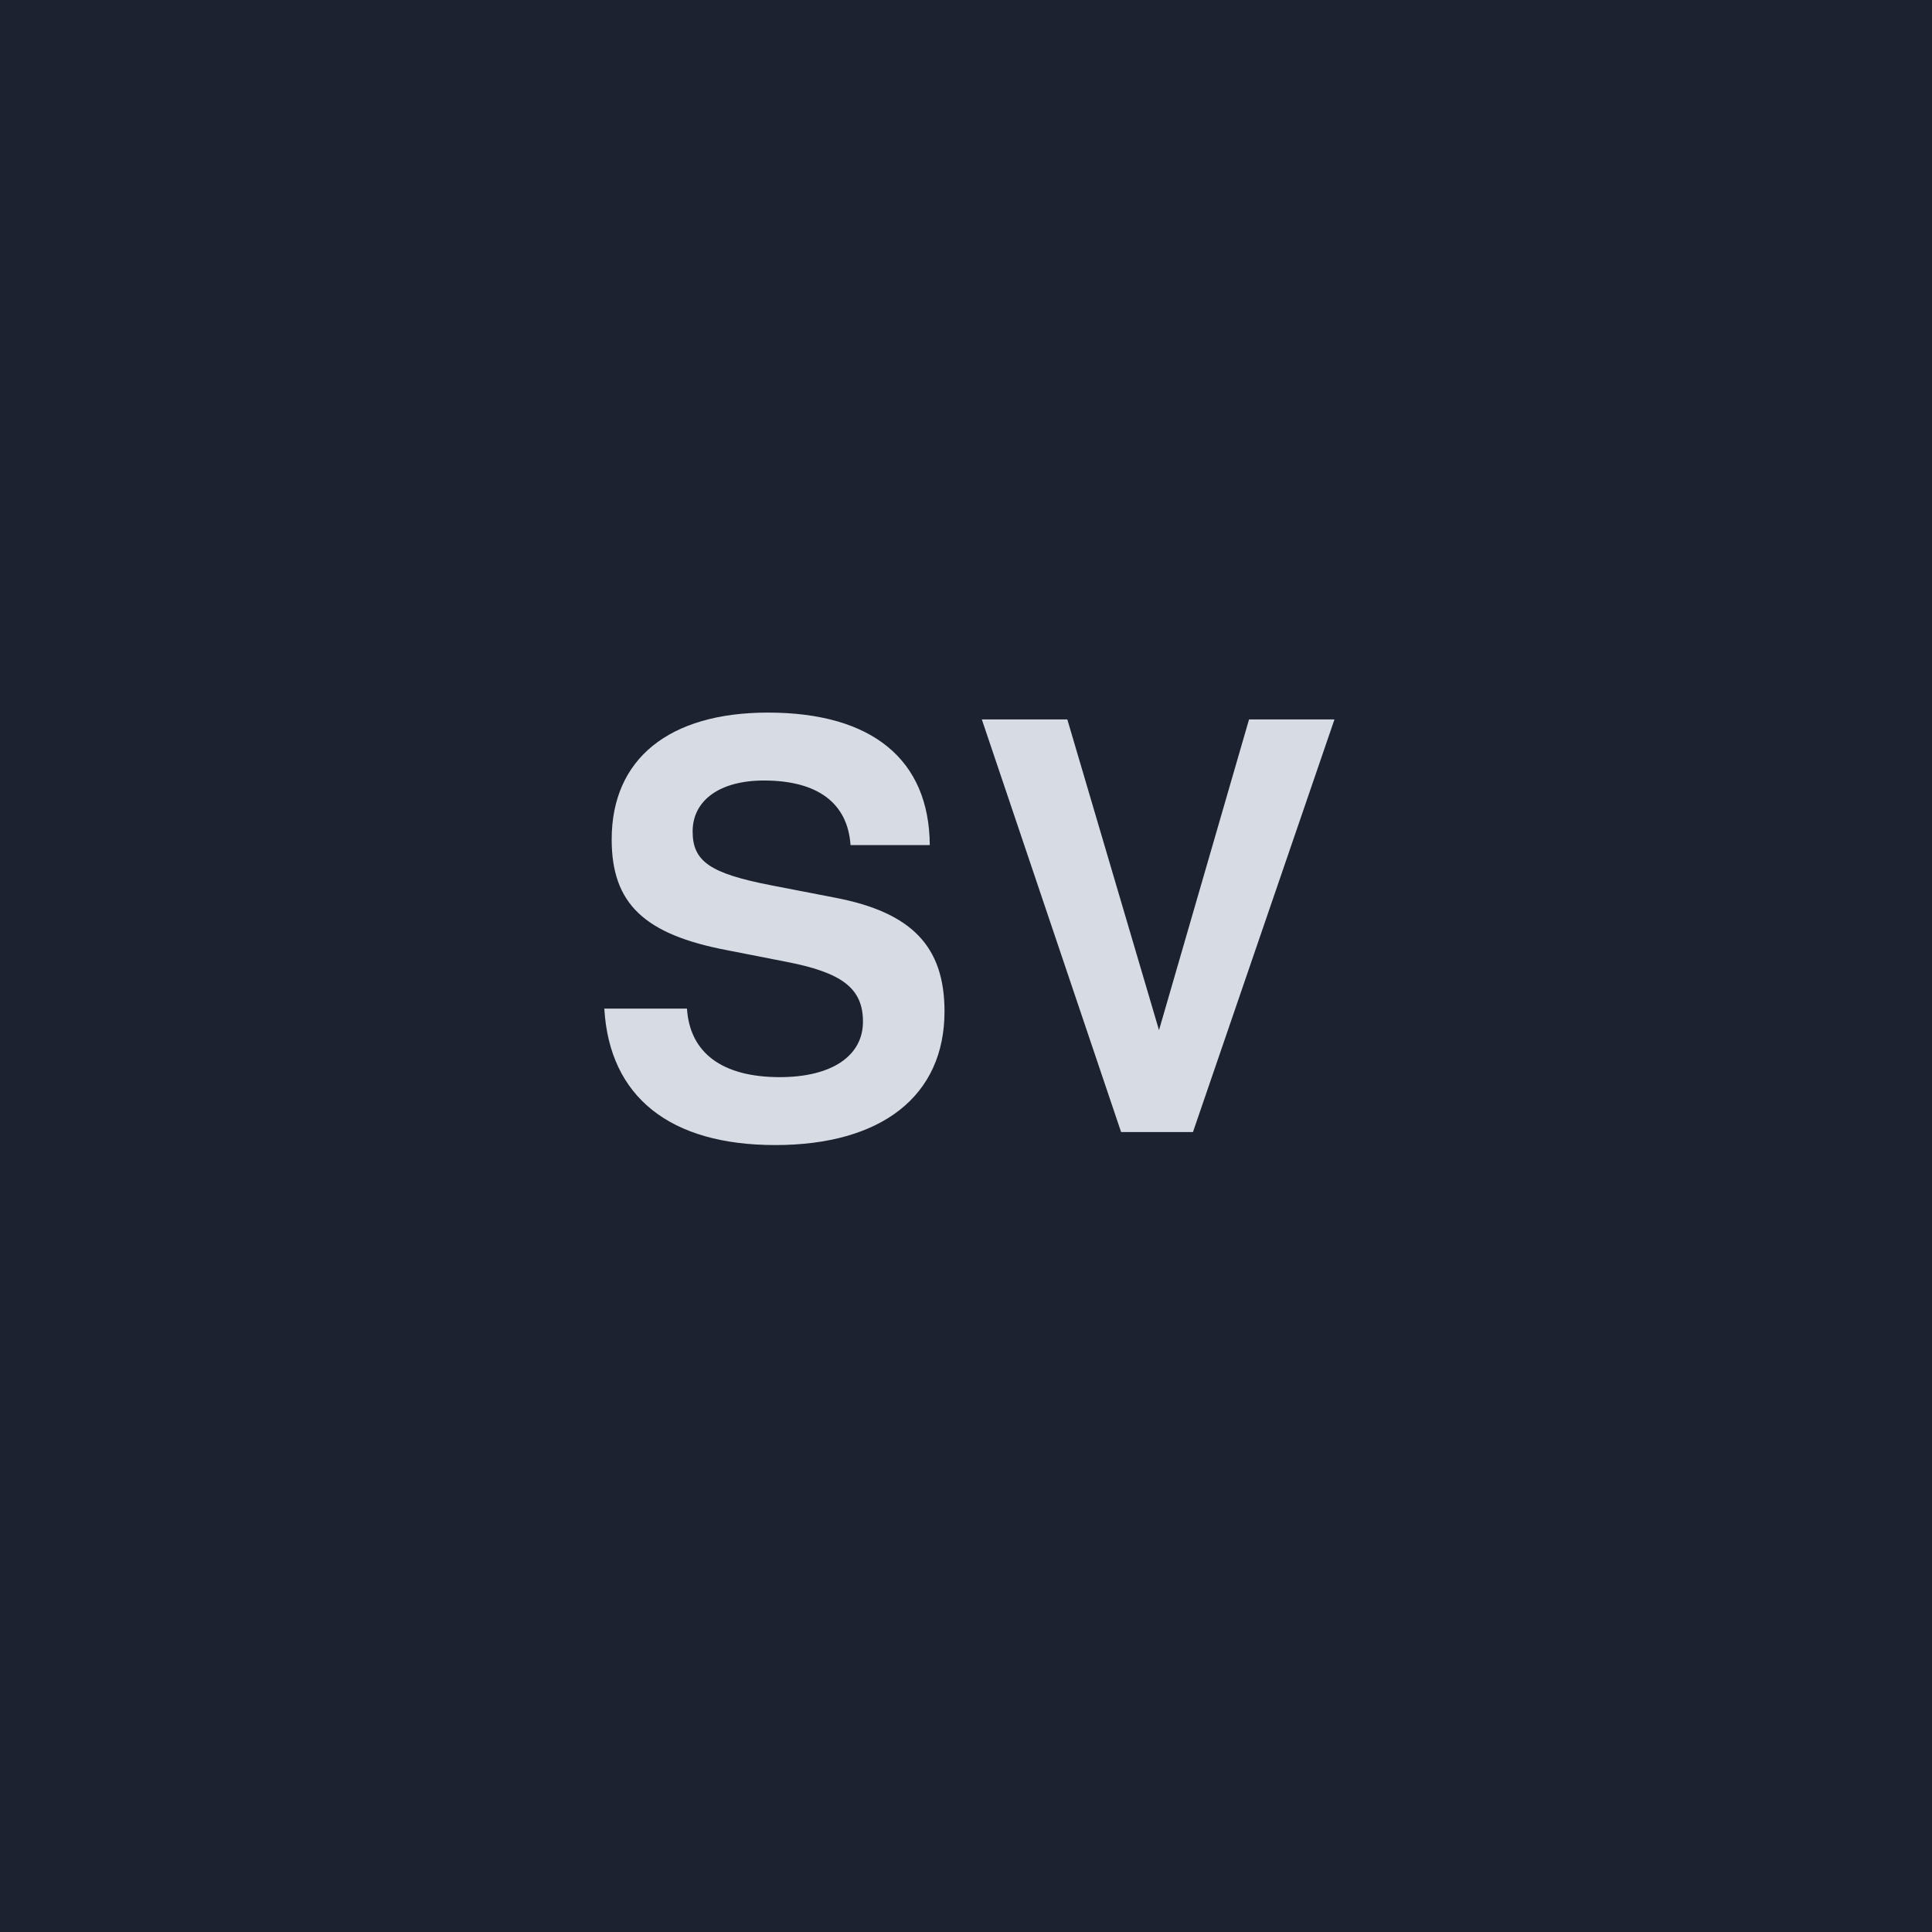
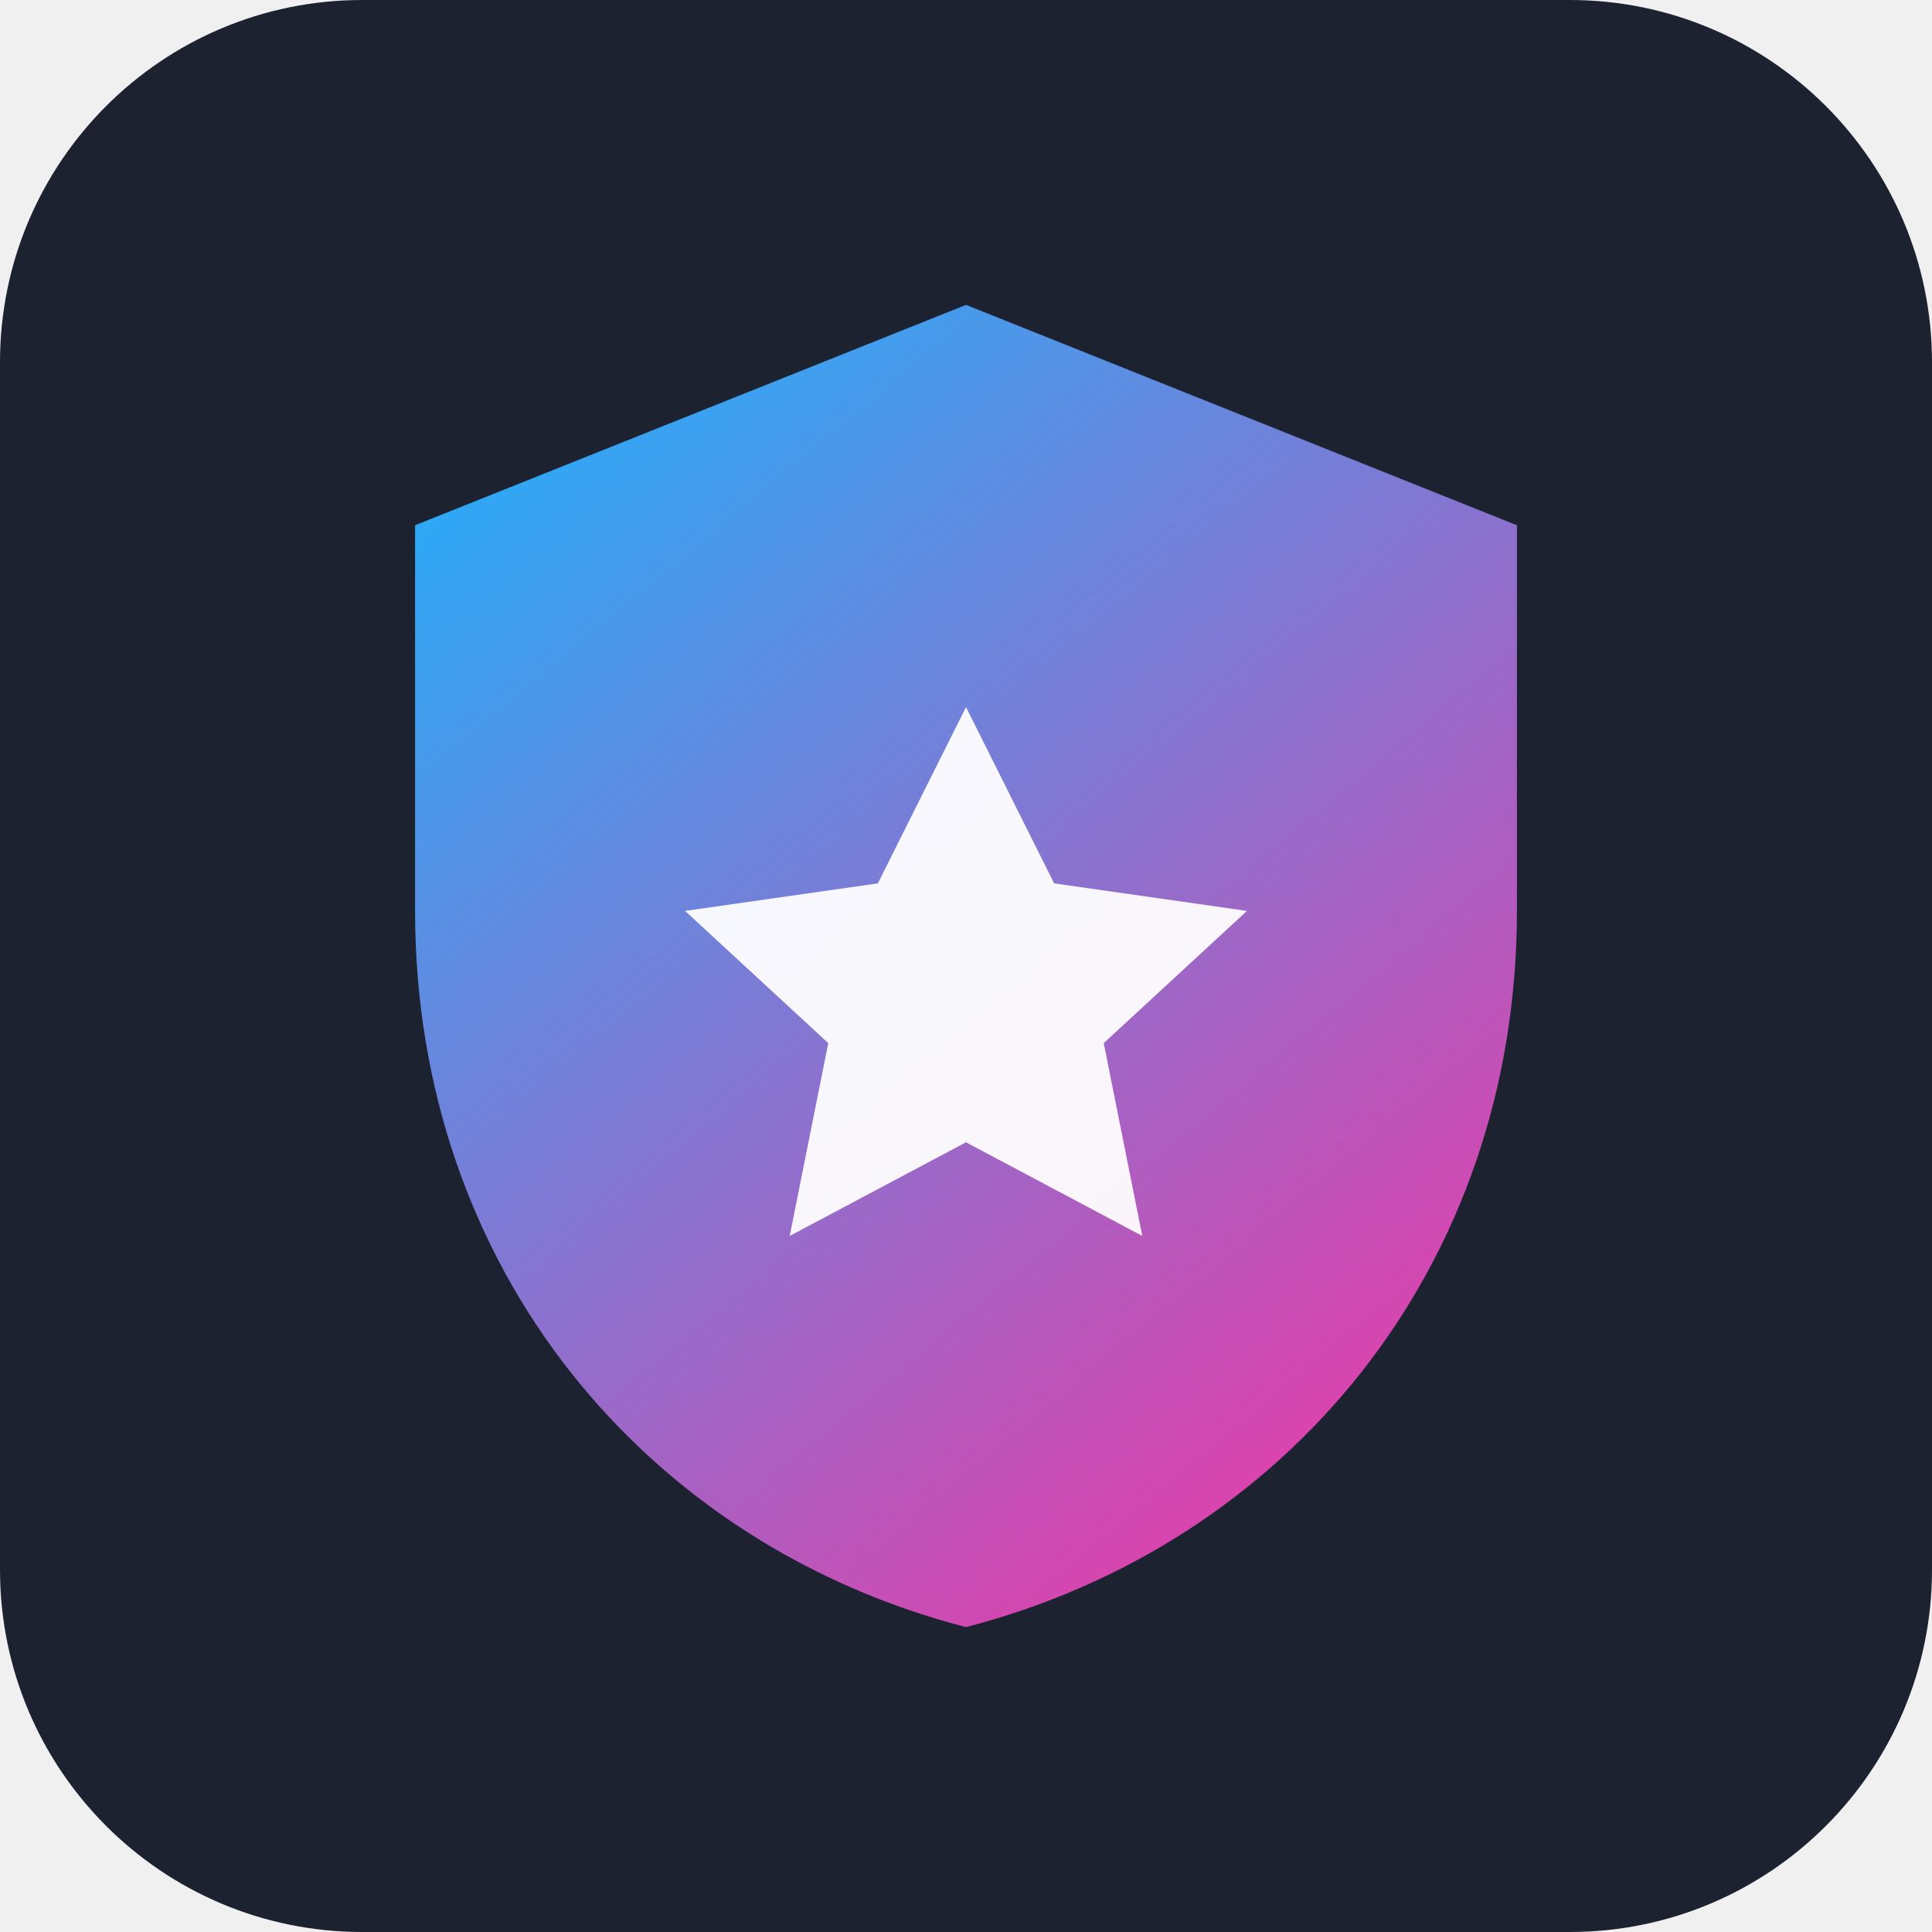
<svg xmlns="http://www.w3.org/2000/svg" viewBox="0 0 512 512">
-   <rect width="512" height="512" fill="#1d2230" />
-   <text x="256" y="300" text-anchor="middle" font-family="Helvetica, Arial, sans-serif" font-size="150" font-weight="600" letter-spacing="6" fill="#d7dbe4">SV</text>
+   <rect width="512" height="512" rx="96" fill="#1d2230" />
+   <defs>
+     <linearGradient id="g" x1="4" y1="2" x2="24" y2="26" gradientUnits="userSpaceOnUse">
+       <stop stop-color="#17b6ff" />
+       <stop offset="1" stop-color="#ff2e9e" />
+     </linearGradient>
+   </defs>
+   <g transform="translate(256 256) scale(14.6) translate(-14 -14)">
+     <path d="M14 2 L24 6 V13 C24 19.5 19.8 24.5 14 26 C8.2 24.5 4 19.5 4 13 V6 Z" fill="url(#g)" />
+     <path d="M14 9.3 L15.6 12.5 L19.1 13 L16.5 15.4 L17.2 18.9 L14 17.2 L10.8 18.9 L11.5 15.4 L8.9 13 L12.4 12.5 Z" fill="#fff" fill-opacity="0.94" />
+   </g>
</svg>
